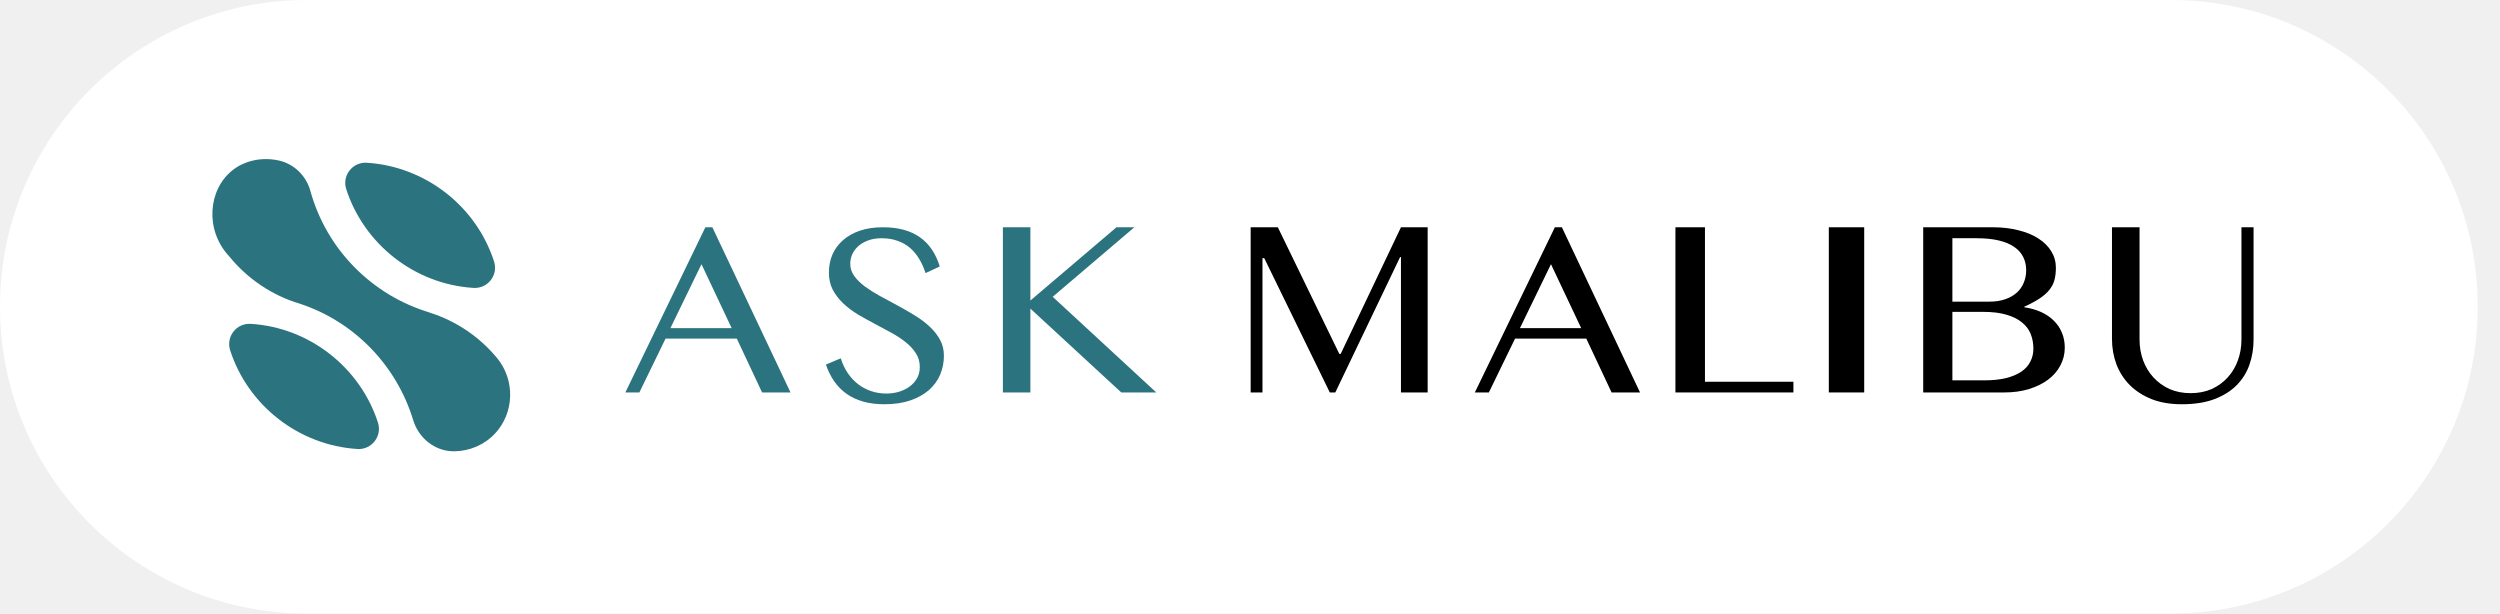
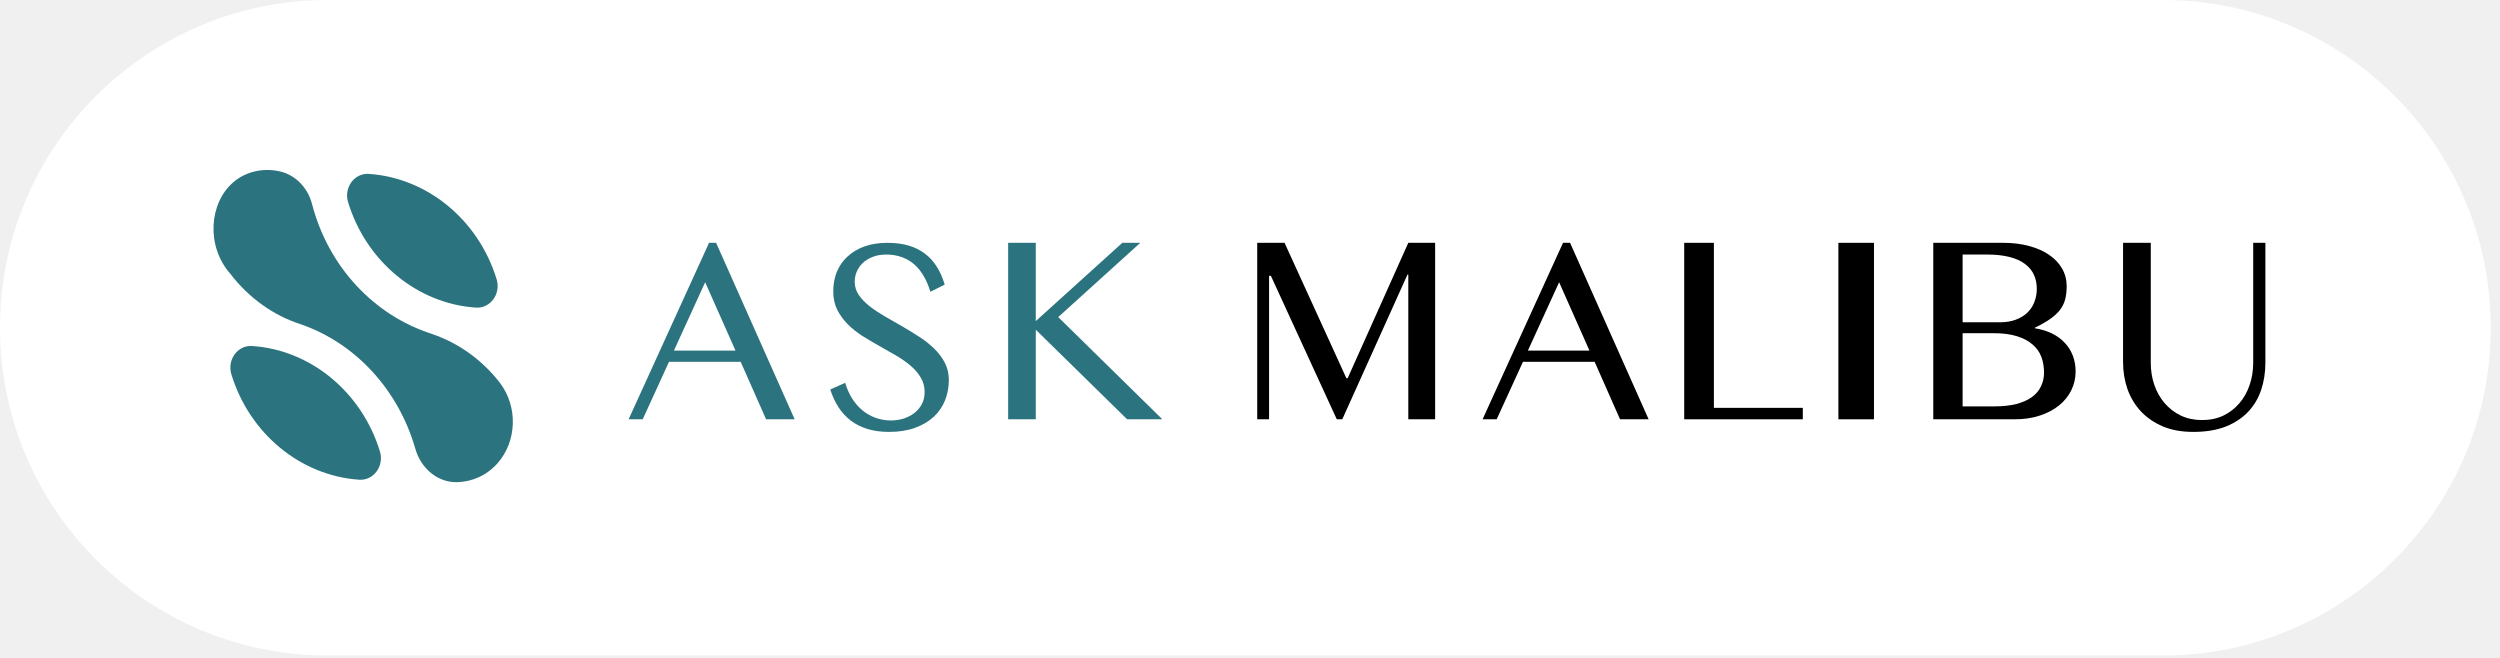
- <svg xmlns="http://www.w3.org/2000/svg" width="110" height="27" viewBox="0 0 110 27" fill="none">
-   <rect width="109.021" height="26.996" rx="13.498" fill="white" />
-   <path d="M21.884 15.769C22.676 16.751 22.625 18.17 21.785 19.071C21.313 19.578 20.663 19.845 20.001 19.857C19.157 19.873 18.426 19.293 18.18 18.485C17.439 16.047 15.555 14.136 13.184 13.36C11.971 13 10.88 12.26 10.089 11.284C8.999 10.126 9.159 8.343 10.223 7.496C10.77 7.061 11.513 6.908 12.231 7.054C12.919 7.194 13.468 7.718 13.655 8.395C14.371 10.989 16.375 12.988 18.893 13.747L18.892 13.75C20.08 14.123 21.115 14.833 21.883 15.769H21.884Z" fill="#2B747F" />
-   <path d="M20.833 12.668C18.246 12.507 16.021 10.75 15.235 8.325C15.041 7.727 15.511 7.122 16.138 7.161C18.684 7.319 20.939 9.039 21.738 11.502C21.933 12.102 21.463 12.708 20.833 12.668H20.833Z" fill="#2B747F" />
-   <path d="M11.032 14.249C13.619 14.41 15.844 16.167 16.63 18.592C16.824 19.19 16.354 19.796 15.727 19.756C13.181 19.598 10.926 17.878 10.127 15.416C9.933 14.816 10.402 14.21 11.032 14.249H11.032Z" fill="#2B747F" />
-   <path d="M92.927 10H94.14V14.941C94.14 15.266 94.193 15.572 94.298 15.859C94.403 16.142 94.554 16.391 94.75 16.605C94.946 16.819 95.181 16.989 95.457 17.116C95.736 17.238 96.046 17.299 96.388 17.299C96.732 17.299 97.042 17.238 97.318 17.116C97.594 16.989 97.828 16.819 98.02 16.605C98.216 16.391 98.364 16.142 98.466 15.859C98.571 15.572 98.624 15.266 98.624 14.941V10H99.157V14.941C99.157 15.331 99.097 15.698 98.977 16.043C98.858 16.387 98.669 16.689 98.412 16.949C98.158 17.206 97.831 17.41 97.432 17.563C97.033 17.713 96.554 17.787 95.996 17.787C95.499 17.787 95.058 17.713 94.674 17.563C94.293 17.41 93.972 17.204 93.711 16.944C93.453 16.683 93.257 16.379 93.123 16.031C92.992 15.679 92.927 15.304 92.927 14.906V10Z" fill="black" />
-   <path d="M84.621 10H87.695C88.102 10 88.475 10.044 88.812 10.132C89.154 10.216 89.446 10.336 89.688 10.493C89.933 10.65 90.123 10.839 90.257 11.058C90.392 11.277 90.459 11.518 90.459 11.781C90.459 11.982 90.438 12.161 90.396 12.319C90.353 12.476 90.279 12.622 90.171 12.757C90.064 12.889 89.92 13.015 89.739 13.135C89.563 13.252 89.338 13.373 89.066 13.497V13.519C89.338 13.559 89.584 13.629 89.803 13.727C90.021 13.826 90.208 13.952 90.361 14.105C90.519 14.255 90.639 14.432 90.724 14.637C90.808 14.838 90.85 15.059 90.85 15.3C90.85 15.574 90.787 15.832 90.66 16.073C90.538 16.311 90.359 16.519 90.125 16.698C89.895 16.873 89.615 17.012 89.284 17.115C88.958 17.217 88.592 17.268 88.185 17.268H84.621V10ZM85.905 13.272H87.54C87.797 13.272 88.025 13.238 88.225 13.168C88.425 13.099 88.594 13.004 88.732 12.883C88.87 12.759 88.974 12.613 89.043 12.445C89.116 12.273 89.152 12.088 89.152 11.891C89.152 11.679 89.11 11.487 89.025 11.316C88.941 11.14 88.808 10.99 88.628 10.866C88.451 10.742 88.225 10.647 87.949 10.581C87.676 10.515 87.348 10.482 86.964 10.482H85.905V13.272ZM85.905 16.736H87.292C87.665 16.736 87.987 16.703 88.26 16.638C88.536 16.568 88.762 16.473 88.939 16.353C89.119 16.228 89.252 16.081 89.336 15.909C89.425 15.737 89.469 15.549 89.469 15.344C89.469 15.114 89.43 14.9 89.354 14.703C89.277 14.505 89.15 14.336 88.974 14.193C88.801 14.047 88.572 13.932 88.288 13.848C88.008 13.764 87.663 13.722 87.252 13.722H85.905V16.736Z" fill="black" />
-   <path d="M80.468 10H82.025V17.268H80.468V10Z" fill="black" />
-   <path d="M73.719 10H75.018V16.797H78.91V17.268H73.719V10Z" fill="black" />
-   <path d="M68.723 10L72.161 17.268H70.91L69.797 14.899H66.662L65.51 17.268H64.893L68.414 10H68.723ZM66.877 14.438H69.572L68.243 11.624L66.877 14.438Z" fill="black" />
-   <path d="M55.029 10H56.225L58.931 15.574H58.989L61.642 10H62.817V17.268H61.642V11.31H61.605L58.753 17.268H58.511L55.627 11.359H55.549V17.268H55.029V10Z" fill="black" />
-   <path d="M44.127 10H45.337V13.223L49.124 10H49.911L46.319 13.059L50.876 17.268H49.336L45.337 13.579V17.268H44.127V10Z" fill="#2B747F" />
-   <path d="M39.005 17.316C39.184 17.316 39.362 17.291 39.538 17.243C39.713 17.19 39.871 17.115 40.01 17.018C40.149 16.917 40.261 16.795 40.345 16.653C40.429 16.507 40.471 16.339 40.471 16.148C40.471 15.919 40.413 15.717 40.296 15.541C40.182 15.362 40.032 15.199 39.845 15.053C39.658 14.903 39.444 14.763 39.202 14.632C38.964 14.501 38.721 14.37 38.472 14.239C38.223 14.108 37.977 13.971 37.736 13.829C37.498 13.683 37.285 13.522 37.098 13.346C36.911 13.166 36.76 12.968 36.642 12.751C36.529 12.53 36.472 12.278 36.472 11.993C36.472 11.709 36.523 11.445 36.626 11.201C36.732 10.958 36.886 10.749 37.087 10.573C37.289 10.393 37.536 10.253 37.829 10.152C38.126 10.05 38.464 10 38.845 10C39.19 10 39.497 10.037 39.768 10.112C40.039 10.187 40.277 10.298 40.482 10.444C40.688 10.589 40.861 10.769 41.004 10.982C41.147 11.196 41.263 11.443 41.35 11.724L40.724 12.016C40.651 11.787 40.557 11.579 40.444 11.392C40.33 11.201 40.195 11.039 40.037 10.904C39.88 10.769 39.697 10.666 39.488 10.595C39.283 10.52 39.05 10.483 38.79 10.483C38.56 10.483 38.358 10.517 38.186 10.584C38.014 10.648 37.869 10.734 37.752 10.842C37.639 10.947 37.553 11.067 37.494 11.201C37.439 11.332 37.411 11.467 37.411 11.606C37.411 11.8 37.47 11.98 37.587 12.145C37.705 12.306 37.86 12.459 38.054 12.605C38.248 12.747 38.468 12.886 38.713 13.021C38.962 13.155 39.215 13.292 39.472 13.43C39.728 13.569 39.979 13.713 40.224 13.863C40.473 14.012 40.695 14.177 40.889 14.357C41.083 14.533 41.239 14.727 41.356 14.941C41.473 15.15 41.532 15.386 41.532 15.648C41.532 15.944 41.477 16.223 41.367 16.485C41.257 16.743 41.092 16.969 40.872 17.164C40.653 17.355 40.38 17.506 40.054 17.619C39.728 17.731 39.349 17.787 38.917 17.787C38.565 17.787 38.252 17.748 37.977 17.669C37.703 17.591 37.459 17.477 37.247 17.327C37.038 17.177 36.858 16.996 36.708 16.782C36.558 16.565 36.435 16.318 36.34 16.041L36.994 15.766C37.071 16.009 37.173 16.226 37.302 16.417C37.433 16.608 37.585 16.771 37.758 16.906C37.93 17.037 38.12 17.138 38.329 17.209C38.541 17.28 38.767 17.316 39.005 17.316Z" fill="#2B747F" />
-   <path d="M31.344 10L34.783 17.268H33.532L32.419 14.899H29.284L28.132 17.268H27.515L31.036 10H31.344ZM29.498 14.438H32.193L30.865 11.624L29.498 14.438Z" fill="#2B747F" />
+ <svg xmlns="http://www.w3.org/2000/svg" width="171" height="45" viewBox="0 0 171 45" fill="none">
+   <rect width="170.366" height="44.836" rx="22.418" fill="white" />
+   <path d="M34.197 26.191C35.436 27.821 35.356 30.178 34.043 31.675C33.306 32.516 32.289 32.96 31.255 32.981C29.936 33.006 28.794 32.043 28.41 30.701C27.252 26.652 24.308 23.479 20.602 22.19C18.706 21.591 17.003 20.362 15.765 18.742C14.063 16.818 14.313 13.857 15.976 12.45C16.831 11.727 17.991 11.473 19.113 11.716C20.188 11.949 21.047 12.819 21.339 13.943C22.457 18.252 25.589 21.572 29.524 22.832L29.523 22.837C31.378 23.456 32.996 24.636 34.197 26.191H34.197Z" fill="#2B747F" />
+   <path d="M32.556 21.041C28.514 20.773 25.036 17.855 23.808 13.827C23.505 12.834 24.239 11.829 25.219 11.894C29.197 12.157 32.721 15.013 33.97 19.104C34.274 20.1 33.539 21.106 32.555 21.041H32.556Z" fill="#2B747F" />
+   <path d="M17.24 23.666C21.282 23.934 24.759 26.852 25.987 30.88C26.29 31.873 25.556 32.878 24.576 32.813C20.598 32.55 17.074 29.694 15.826 25.604C15.522 24.607 16.256 23.601 17.24 23.666H17.24Z" fill="#2B747F" />
+   <path d="M145.217 16.609H147.113V24.815C147.113 25.355 147.195 25.863 147.359 26.34C147.524 26.81 147.759 27.223 148.065 27.579C148.371 27.935 148.739 28.218 149.17 28.427C149.607 28.631 150.091 28.732 150.624 28.732C151.163 28.732 151.647 28.631 152.078 28.427C152.509 28.218 152.874 27.935 153.175 27.579C153.481 27.223 153.713 26.81 153.872 26.34C154.036 25.863 154.119 25.355 154.119 24.815V16.609H154.952V24.815C154.952 25.463 154.858 26.073 154.671 26.645C154.484 27.217 154.189 27.719 153.787 28.151C153.39 28.577 152.88 28.916 152.256 29.171C151.633 29.419 150.885 29.542 150.012 29.542C149.235 29.542 148.547 29.419 147.946 29.171C147.351 28.916 146.849 28.573 146.441 28.141C146.038 27.709 145.732 27.204 145.523 26.626C145.319 26.041 145.217 25.419 145.217 24.758V16.609Z" fill="black" />
+   <path d="M132.236 16.609H137.041C137.677 16.609 138.259 16.682 138.786 16.827C139.32 16.967 139.776 17.167 140.154 17.428C140.538 17.689 140.835 18.002 141.045 18.366C141.255 18.73 141.36 19.131 141.36 19.567C141.36 19.901 141.327 20.199 141.261 20.46C141.195 20.721 141.078 20.963 140.91 21.188C140.742 21.406 140.517 21.616 140.235 21.816C139.959 22.01 139.608 22.21 139.182 22.417V22.453C139.608 22.52 139.992 22.635 140.334 22.799C140.676 22.963 140.967 23.172 141.207 23.427C141.453 23.676 141.642 23.971 141.774 24.31C141.906 24.644 141.972 25.011 141.972 25.412C141.972 25.867 141.873 26.295 141.675 26.696C141.483 27.09 141.204 27.436 140.838 27.733C140.478 28.025 140.04 28.255 139.524 28.425C139.014 28.595 138.442 28.68 137.806 28.68H132.236V16.609ZM134.243 22.044H136.798C137.2 22.044 137.557 21.986 137.869 21.871C138.181 21.755 138.445 21.598 138.66 21.397C138.876 21.191 139.038 20.948 139.146 20.669C139.26 20.384 139.317 20.077 139.317 19.75C139.317 19.398 139.251 19.079 139.119 18.794C138.987 18.502 138.78 18.253 138.499 18.047C138.223 17.841 137.869 17.683 137.437 17.574C137.011 17.465 136.498 17.41 135.898 17.41H134.243V22.044ZM134.243 27.797H136.411C136.993 27.797 137.497 27.742 137.923 27.633C138.355 27.518 138.708 27.36 138.984 27.16C139.266 26.953 139.473 26.708 139.605 26.422C139.743 26.137 139.812 25.825 139.812 25.485C139.812 25.102 139.752 24.747 139.632 24.42C139.512 24.092 139.314 23.81 139.038 23.573C138.768 23.33 138.412 23.139 137.968 23C137.53 22.86 136.99 22.79 136.348 22.79H134.243V27.797Z" fill="black" />
+   <path d="M125.746 16.609H128.18V28.68H125.746V16.609Z" fill="black" />
+   <path d="M115.2 16.609H117.23V27.897H123.312V28.68H115.2V16.609Z" fill="black" />
+   <path d="M107.393 16.609L112.766 28.68H110.811L109.072 24.745H104.172L102.373 28.68H101.408L106.911 16.609H107.393ZM104.508 23.98H108.719L106.644 19.306L104.508 23.98Z" fill="black" />
+   <path d="M85.994 16.609H87.863L92.091 25.867H92.181L96.328 16.609H98.163V28.68H96.328V18.785H96.27L91.812 28.68H91.436L86.928 18.866H86.805V28.68H85.994V16.609Z" fill="black" />
+   <path d="M68.958 16.609H70.848V21.962L76.766 16.609H77.995L72.383 21.689L79.504 28.68H77.096L70.848 22.553V28.68H68.958V16.609Z" fill="#2B747F" />
+   <path d="M60.952 28.759C61.233 28.759 61.51 28.719 61.785 28.638C62.06 28.551 62.306 28.427 62.523 28.265C62.741 28.097 62.915 27.895 63.047 27.659C63.178 27.416 63.244 27.137 63.244 26.82C63.244 26.44 63.153 26.105 62.97 25.812C62.792 25.514 62.558 25.244 62.266 25.001C61.974 24.753 61.639 24.519 61.261 24.302C60.889 24.084 60.509 23.867 60.12 23.649C59.73 23.431 59.347 23.205 58.969 22.968C58.597 22.726 58.265 22.459 57.973 22.166C57.681 21.868 57.444 21.538 57.261 21.178C57.083 20.811 56.995 20.392 56.995 19.919C56.995 19.447 57.075 19.008 57.235 18.604C57.401 18.2 57.641 17.852 57.956 17.56C58.271 17.262 58.657 17.028 59.115 16.861C59.579 16.693 60.108 16.609 60.703 16.609C61.241 16.609 61.722 16.671 62.145 16.795C62.569 16.92 62.941 17.103 63.261 17.346C63.582 17.588 63.854 17.886 64.077 18.241C64.3 18.595 64.481 19.005 64.618 19.471L63.639 19.956C63.525 19.577 63.379 19.232 63.201 18.921C63.024 18.604 62.812 18.334 62.566 18.11C62.32 17.886 62.034 17.715 61.708 17.597C61.387 17.473 61.024 17.411 60.617 17.411C60.257 17.411 59.942 17.467 59.673 17.579C59.404 17.684 59.178 17.827 58.995 18.008C58.818 18.182 58.683 18.381 58.591 18.604C58.505 18.822 58.463 19.046 58.463 19.276C58.463 19.599 58.554 19.897 58.737 20.171C58.92 20.438 59.164 20.693 59.467 20.936C59.77 21.172 60.114 21.402 60.497 21.626C60.886 21.849 61.281 22.076 61.682 22.306C62.083 22.536 62.475 22.776 62.858 23.024C63.247 23.273 63.593 23.547 63.897 23.845C64.2 24.137 64.443 24.46 64.626 24.815C64.81 25.163 64.901 25.554 64.901 25.99C64.901 26.481 64.815 26.944 64.644 27.379C64.472 27.808 64.214 28.184 63.871 28.507C63.528 28.824 63.101 29.076 62.592 29.263C62.083 29.449 61.49 29.542 60.815 29.542C60.265 29.542 59.776 29.477 59.347 29.347C58.918 29.216 58.537 29.026 58.205 28.778C57.879 28.529 57.598 28.228 57.364 27.873C57.129 27.513 56.937 27.102 56.789 26.642L57.81 26.185C57.93 26.59 58.091 26.95 58.291 27.267C58.497 27.584 58.734 27.855 59.004 28.078C59.272 28.296 59.57 28.464 59.896 28.582C60.228 28.7 60.58 28.759 60.952 28.759Z" fill="#2B747F" />
+   <path d="M48.982 16.609L54.355 28.68H52.4L50.661 24.745H45.761L43.962 28.68H42.997L48.499 16.609H48.982ZM46.097 23.98H50.308L48.233 19.306L46.097 23.98Z" fill="#2B747F" />
</svg>
